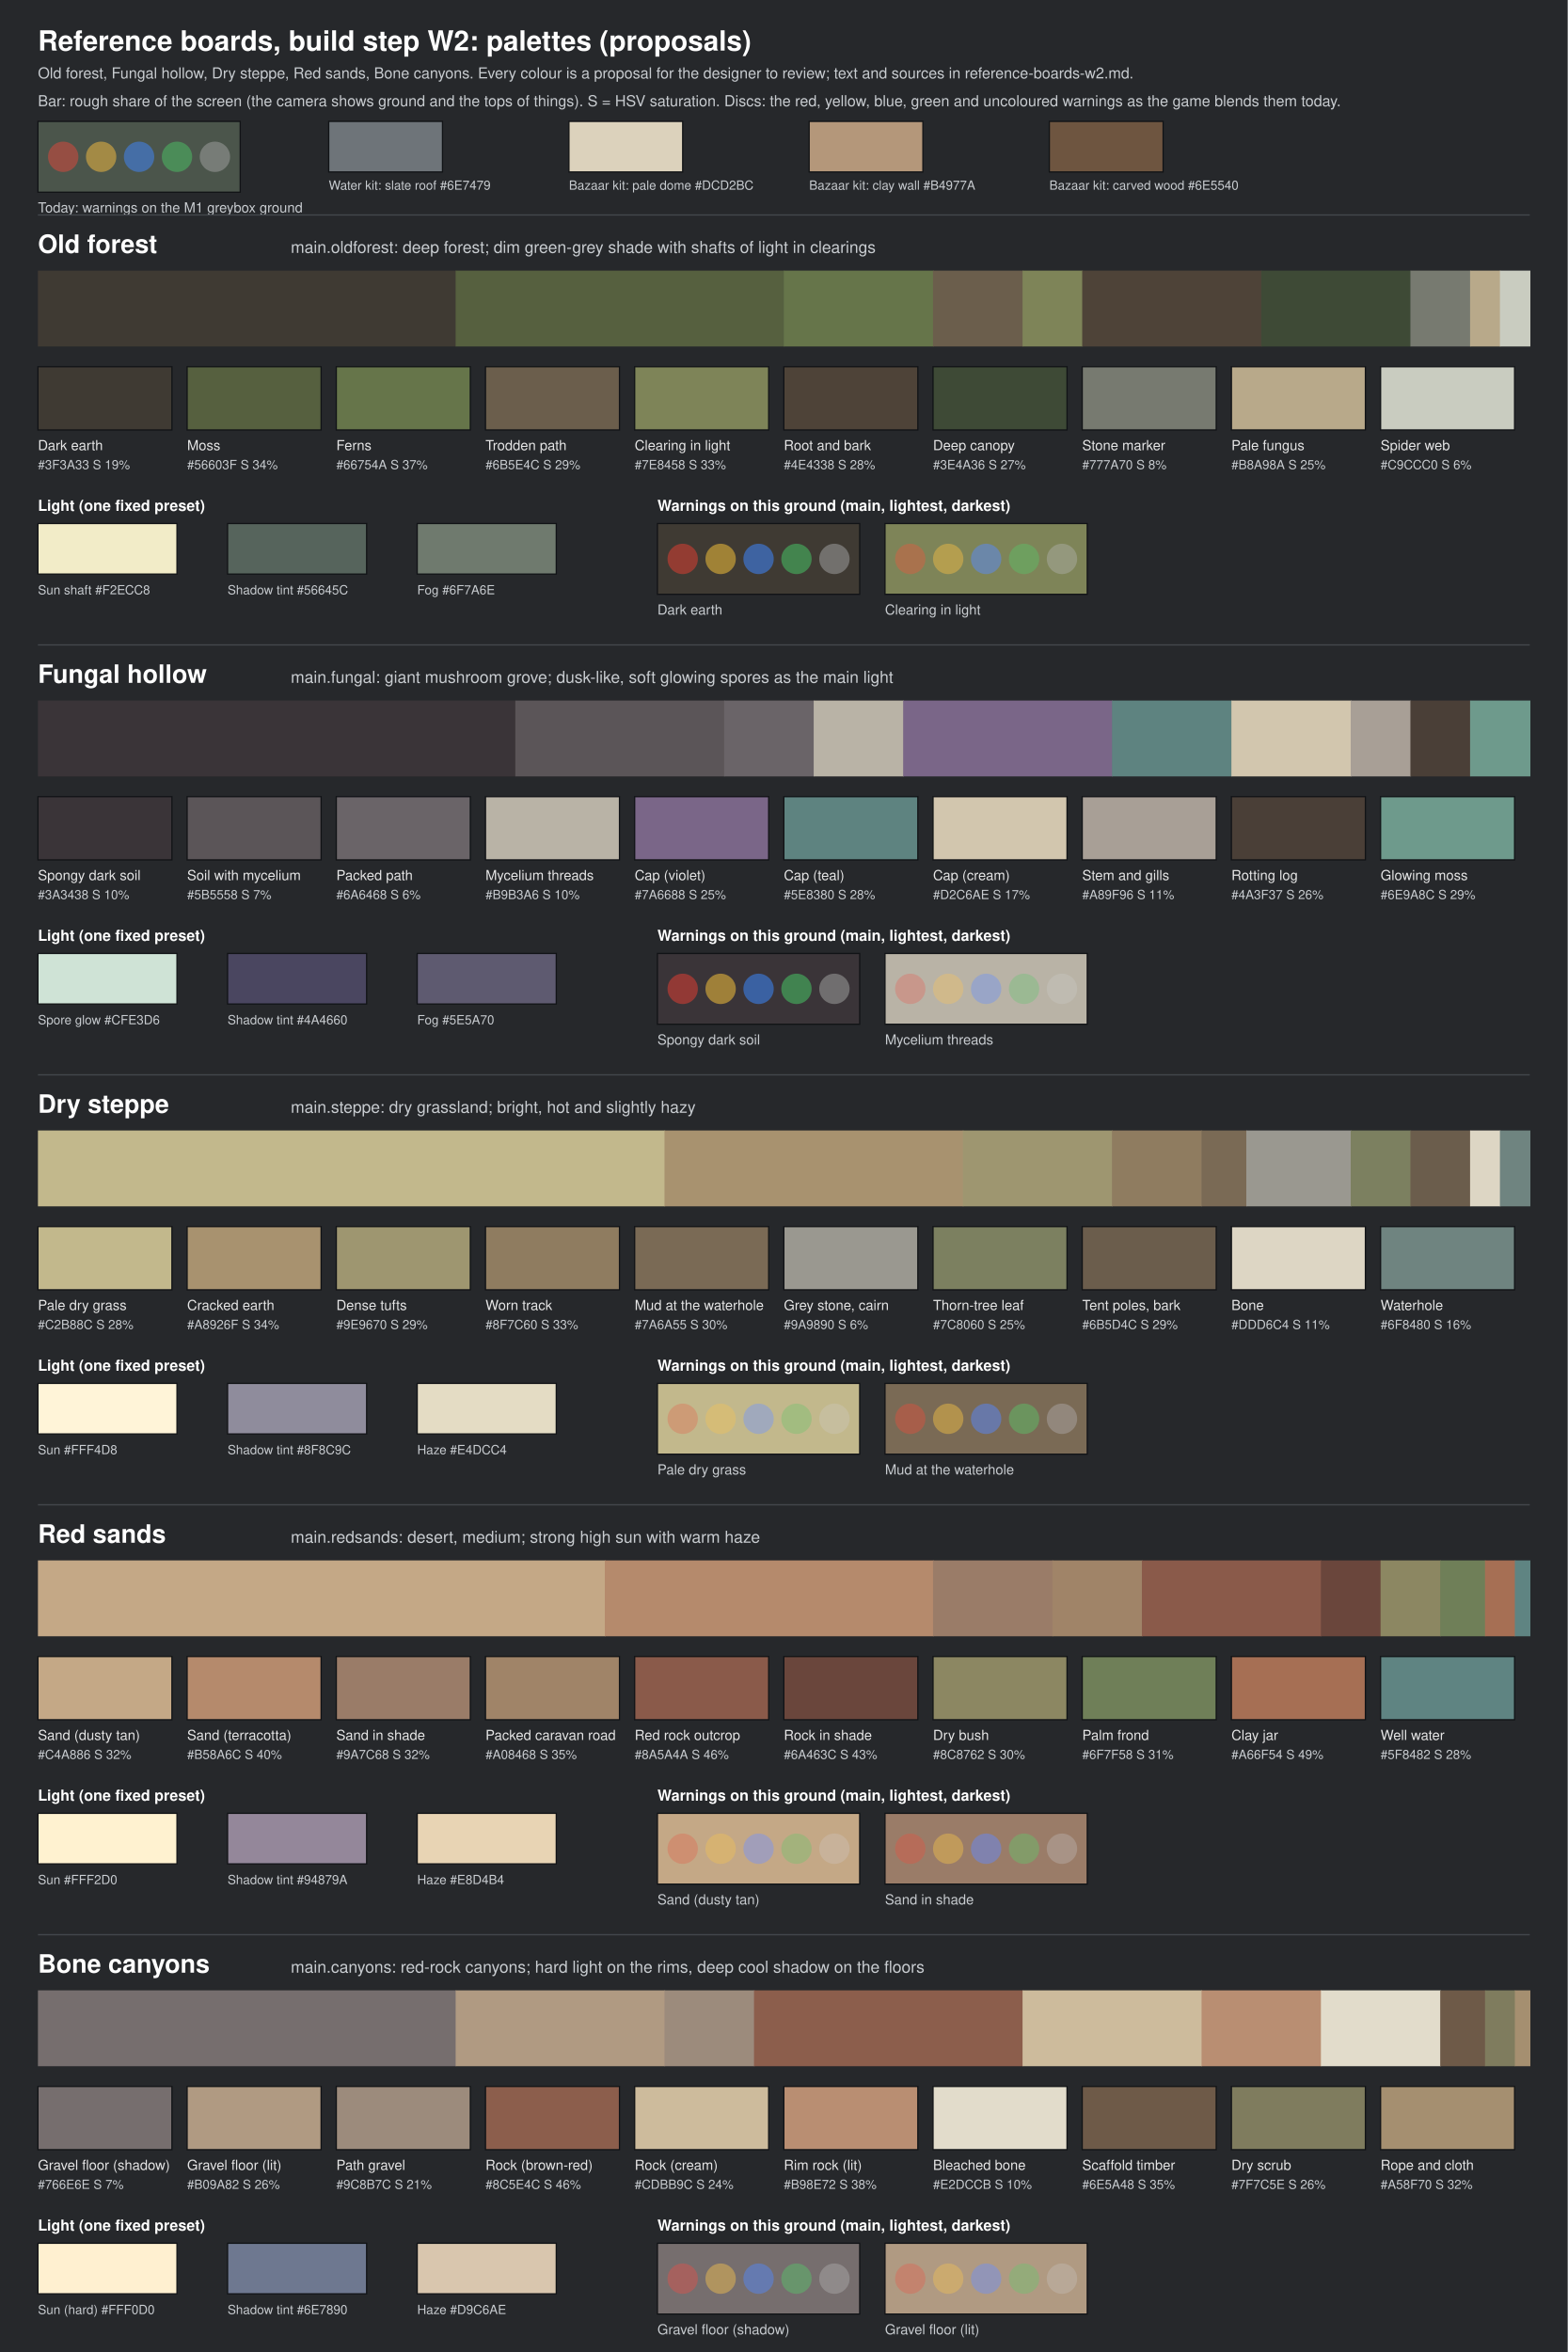
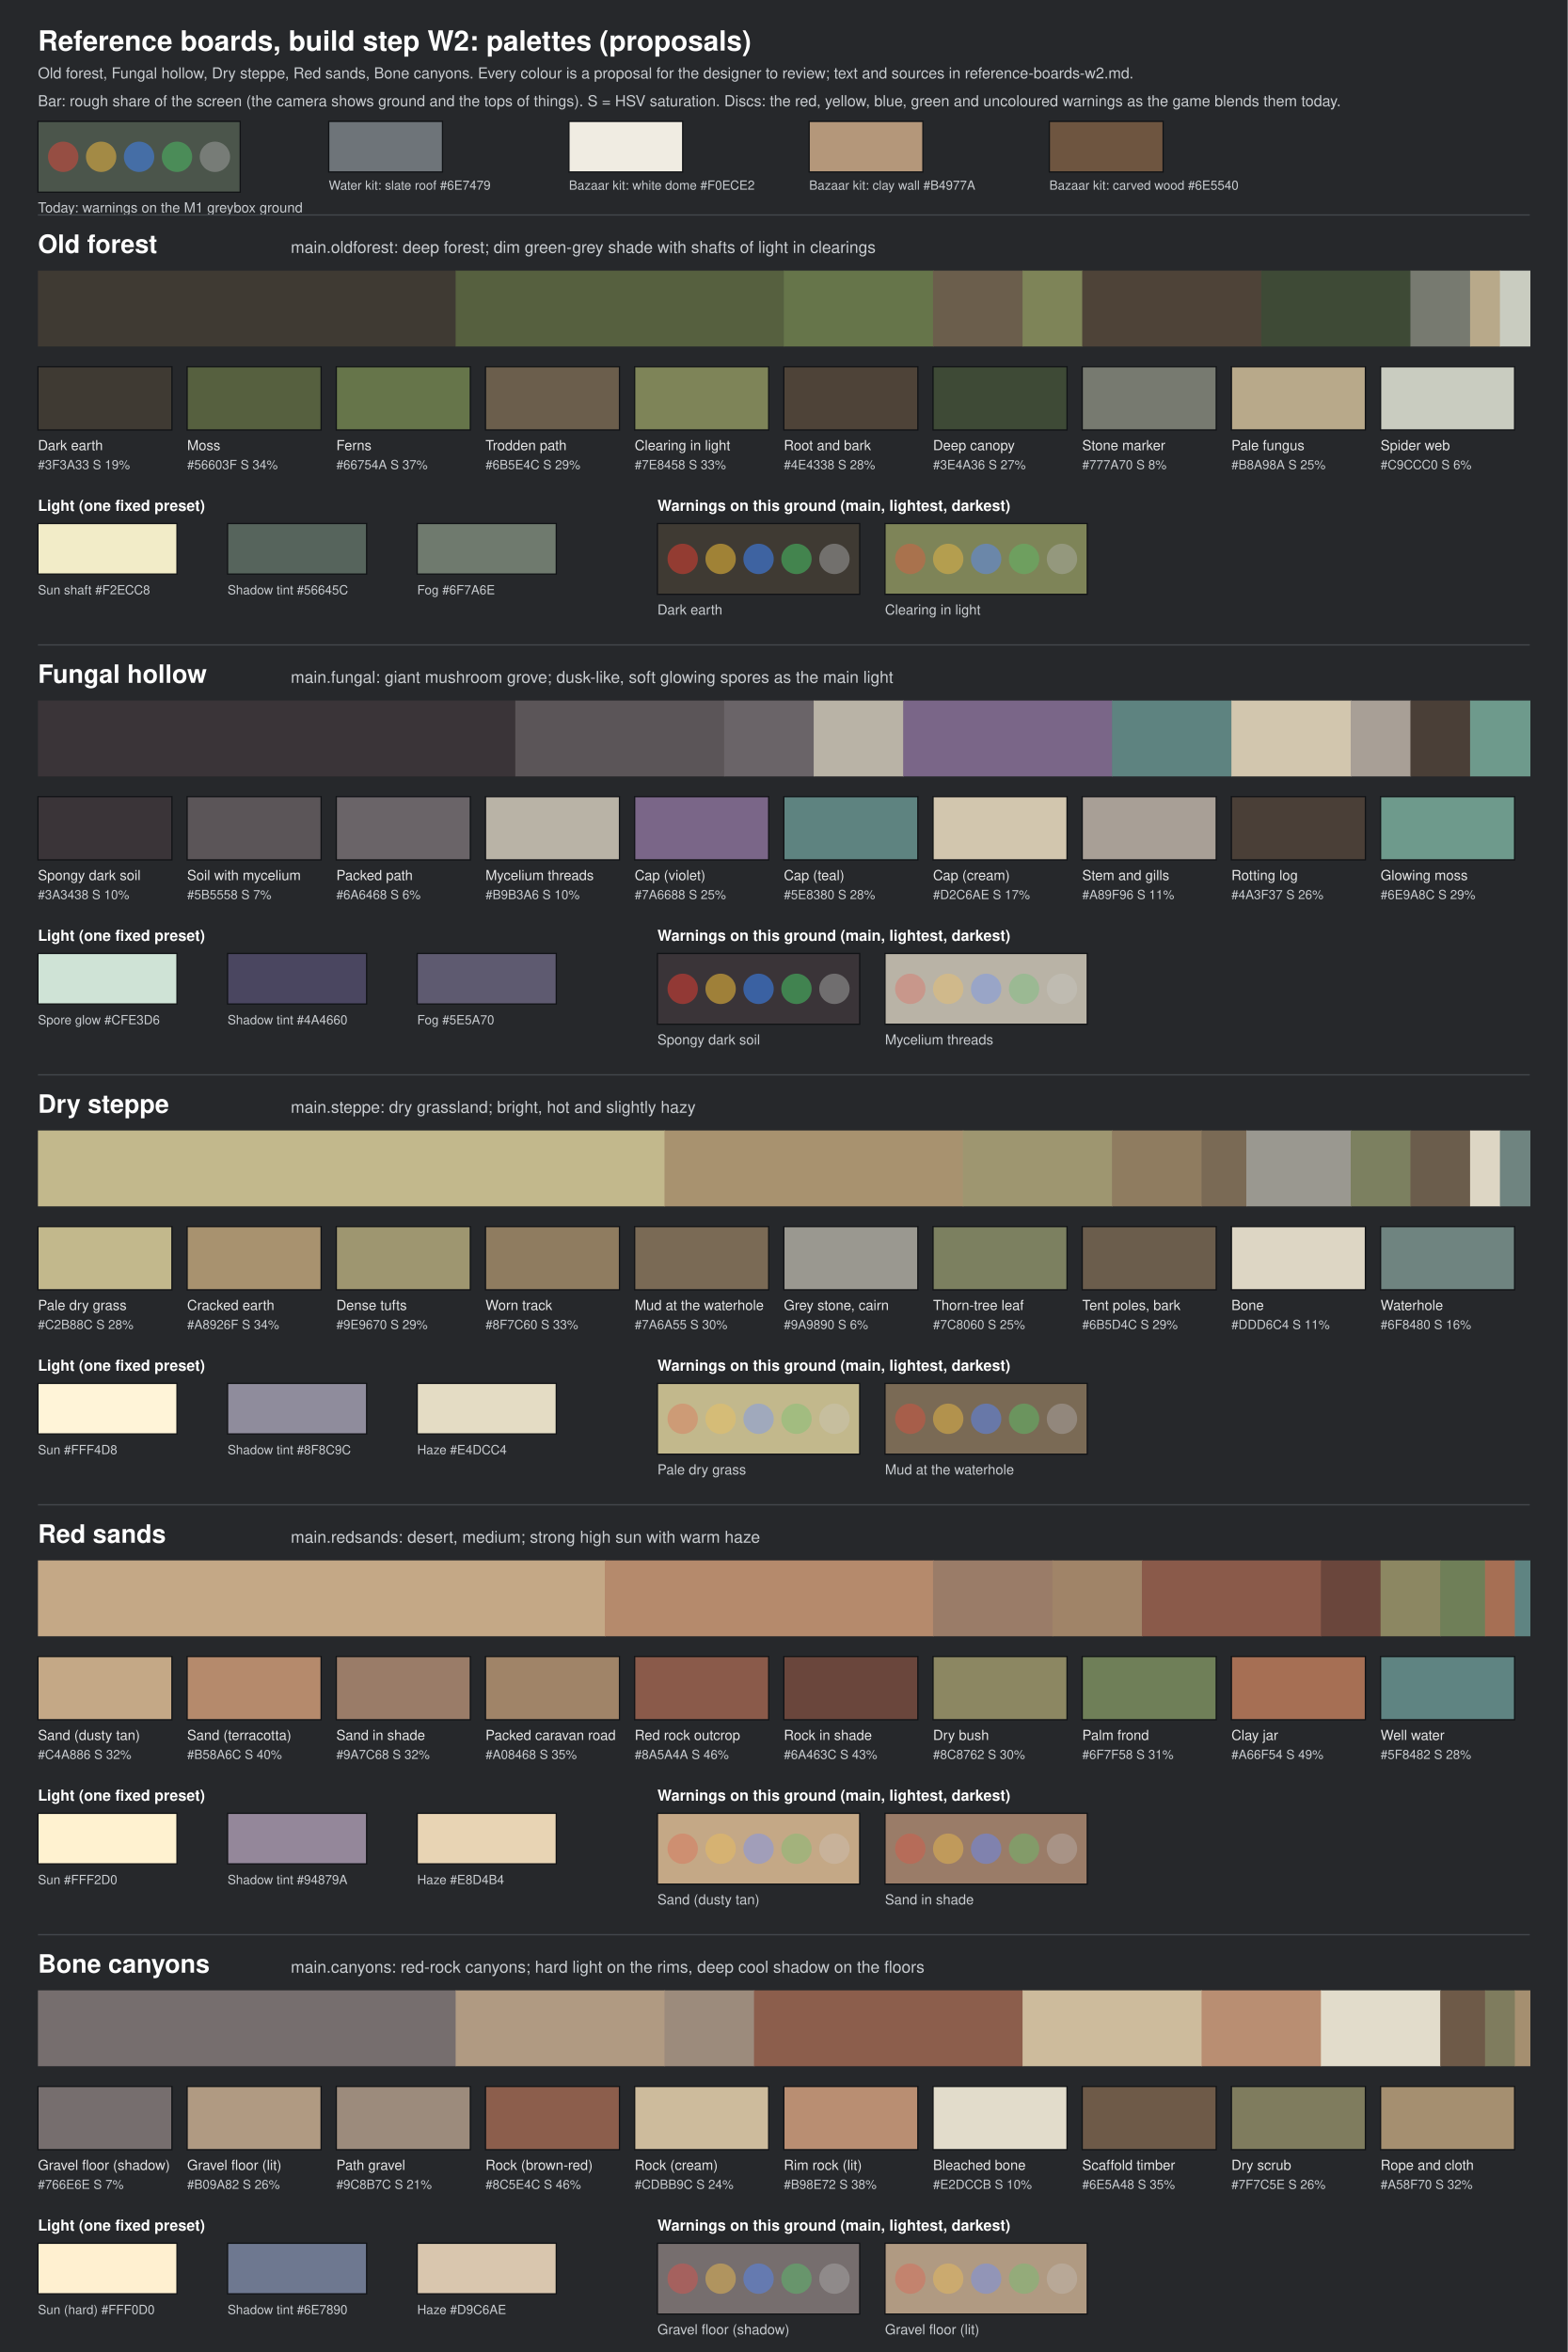
<svg xmlns="http://www.w3.org/2000/svg" viewBox="0 0 1240 1860" width="1240" height="1860" font-family="Segoe UI, Helvetica, Arial, sans-serif">
  <rect width="1240" height="1860" fill="#26282B" />
  <text x="30" y="40" font-size="22" fill="#FFFFFF" font-weight="600">Reference boards, build step W2: palettes (proposals)</text>
  <text x="30" y="62" font-size="12" fill="#C8CCD0">Old forest, Fungal hollow, Dry steppe, Red sands, Bone canyons. Every colour is a proposal for the designer to review; text and sources in reference-boards-w2.md.</text>
  <text x="30" y="84" font-size="12" fill="#C8CCD0">Bar: rough share of the screen (the camera shows ground and the tops of things). S = HSV saturation. Discs: the red, yellow, blue, green and uncoloured warnings as the game blends them today.</text>
  <rect x="30" y="96" width="160" height="56" fill="#4b554b" stroke="#111316" stroke-width="1" />
  <circle cx="50" cy="124" r="12" fill="#964E43" />
  <circle cx="80" cy="124" r="12" fill="#A38A45" />
  <circle cx="110" cy="124" r="12" fill="#456EA6" />
  <circle cx="140" cy="124" r="12" fill="#4B8C58" />
  <circle cx="170" cy="124" r="12" fill="#777C77" />
  <text x="30" y="168" font-size="11" fill="#C8CCD0">Today: warnings on the M1 greybox ground</text>
  <rect x="260" y="96" width="90" height="40" fill="#6E7479" stroke="#111316" stroke-width="1" />
  <text x="260" y="150" font-size="10" fill="#C8CCD0">Water kit: slate roof #6E7479</text>
-   <rect x="450" y="96" width="90" height="40" fill="#DCD2BC" stroke="#111316" stroke-width="1" />
-   <text x="450" y="150" font-size="10" fill="#C8CCD0">Bazaar kit: pale dome #DCD2BC</text>
+   <rect x="450" y="96" width="90" height="40" fill="#F0ECE2" stroke="#111316" stroke-width="1" />
+   <text x="450" y="150" font-size="10" fill="#C8CCD0">Bazaar kit: white dome #F0ECE2</text>
  <rect x="640" y="96" width="90" height="40" fill="#B4977A" stroke="#111316" stroke-width="1" />
  <text x="640" y="150" font-size="10" fill="#C8CCD0">Bazaar kit: clay wall #B4977A</text>
  <rect x="830" y="96" width="90" height="40" fill="#6E5540" stroke="#111316" stroke-width="1" />
  <text x="830" y="150" font-size="10" fill="#C8CCD0">Bazaar kit: carved wood #6E5540</text>
  <line x1="30" y1="170" x2="1210" y2="170" stroke="#44484D" />
  <text x="30" y="200" font-size="20" fill="#FFFFFF" font-weight="600">Old forest</text>
  <text x="230" y="200" font-size="13" fill="#C8CCD0">main.oldforest: deep forest; dim green-grey shade with shafts of light in clearings</text>
  <rect x="30.0" y="214" width="330.9" height="60" fill="#3F3A33" />
  <rect x="360.4" y="214" width="260.1" height="60" fill="#56603F" />
  <rect x="620.0" y="214" width="118.5" height="60" fill="#66754A" />
  <rect x="738.0" y="214" width="71.3" height="60" fill="#6B5E4C" />
  <rect x="808.8" y="214" width="47.7" height="60" fill="#7E8458" />
  <rect x="856.0" y="214" width="142.1" height="60" fill="#4E4338" />
  <rect x="997.6" y="214" width="118.5" height="60" fill="#3E4A36" />
  <rect x="1115.6" y="214" width="47.7" height="60" fill="#777A70" />
  <rect x="1162.8" y="214" width="24.1" height="60" fill="#B8A98A" />
  <rect x="1186.4" y="214" width="24.1" height="60" fill="#C9CCC0" />
  <rect x="30" y="290" width="106" height="50" fill="#3F3A33" stroke="#111316" stroke-width="1" />
  <text x="30" y="356" font-size="11" fill="#E6E6E6">Dark earth</text>
  <text x="30" y="371" font-size="10" fill="#C8CCD0">#3F3A33  S 19%</text>
  <rect x="148" y="290" width="106" height="50" fill="#56603F" stroke="#111316" stroke-width="1" />
  <text x="148" y="356" font-size="11" fill="#E6E6E6">Moss</text>
  <text x="148" y="371" font-size="10" fill="#C8CCD0">#56603F  S 34%</text>
  <rect x="266" y="290" width="106" height="50" fill="#66754A" stroke="#111316" stroke-width="1" />
  <text x="266" y="356" font-size="11" fill="#E6E6E6">Ferns</text>
  <text x="266" y="371" font-size="10" fill="#C8CCD0">#66754A  S 37%</text>
  <rect x="384" y="290" width="106" height="50" fill="#6B5E4C" stroke="#111316" stroke-width="1" />
  <text x="384" y="356" font-size="11" fill="#E6E6E6">Trodden path</text>
  <text x="384" y="371" font-size="10" fill="#C8CCD0">#6B5E4C  S 29%</text>
  <rect x="502" y="290" width="106" height="50" fill="#7E8458" stroke="#111316" stroke-width="1" />
  <text x="502" y="356" font-size="11" fill="#E6E6E6">Clearing in light</text>
  <text x="502" y="371" font-size="10" fill="#C8CCD0">#7E8458  S 33%</text>
  <rect x="620" y="290" width="106" height="50" fill="#4E4338" stroke="#111316" stroke-width="1" />
  <text x="620" y="356" font-size="11" fill="#E6E6E6">Root and bark</text>
  <text x="620" y="371" font-size="10" fill="#C8CCD0">#4E4338  S 28%</text>
  <rect x="738" y="290" width="106" height="50" fill="#3E4A36" stroke="#111316" stroke-width="1" />
  <text x="738" y="356" font-size="11" fill="#E6E6E6">Deep canopy</text>
  <text x="738" y="371" font-size="10" fill="#C8CCD0">#3E4A36  S 27%</text>
  <rect x="856" y="290" width="106" height="50" fill="#777A70" stroke="#111316" stroke-width="1" />
  <text x="856" y="356" font-size="11" fill="#E6E6E6">Stone marker</text>
  <text x="856" y="371" font-size="10" fill="#C8CCD0">#777A70  S 8%</text>
  <rect x="974" y="290" width="106" height="50" fill="#B8A98A" stroke="#111316" stroke-width="1" />
  <text x="974" y="356" font-size="11" fill="#E6E6E6">Pale fungus</text>
  <text x="974" y="371" font-size="10" fill="#C8CCD0">#B8A98A  S 25%</text>
  <rect x="1092" y="290" width="106" height="50" fill="#C9CCC0" stroke="#111316" stroke-width="1" />
  <text x="1092" y="356" font-size="11" fill="#E6E6E6">Spider web</text>
  <text x="1092" y="371" font-size="10" fill="#C8CCD0">#C9CCC0  S 6%</text>
  <text x="30" y="404" font-size="12" fill="#FFFFFF" font-weight="600">Light (one fixed preset)</text>
  <rect x="30" y="414" width="110" height="40" fill="#F2ECC8" stroke="#111316" stroke-width="1" />
  <text x="30" y="470" font-size="10" fill="#C8CCD0">Sun shaft #F2ECC8</text>
  <rect x="180" y="414" width="110" height="40" fill="#56645C" stroke="#111316" stroke-width="1" />
  <text x="180" y="470" font-size="10" fill="#C8CCD0">Shadow tint #56645C</text>
  <rect x="330" y="414" width="110" height="40" fill="#6F7A6E" stroke="#111316" stroke-width="1" />
  <text x="330" y="470" font-size="10" fill="#C8CCD0">Fog #6F7A6E</text>
  <text x="520" y="404" font-size="12" fill="#FFFFFF" font-weight="600">Warnings on this ground (main, lightest, darkest)</text>
  <rect x="520" y="414" width="160" height="56" fill="#3F3A33" stroke="#111316" stroke-width="1" />
  <circle cx="540" cy="442" r="12" fill="#933C32" />
  <circle cx="570" cy="442" r="12" fill="#A08236" />
  <circle cx="600" cy="442" r="12" fill="#3E63A1" />
  <circle cx="630" cy="442" r="12" fill="#43844E" />
  <circle cx="660" cy="442" r="12" fill="#72706D" />
  <text x="520" y="486" font-size="11" fill="#C8CCD0">Dark earth</text>
  <rect x="700" y="414" width="160" height="56" fill="#7E8458" stroke="#111316" stroke-width="1" />
  <circle cx="720" cy="442" r="12" fill="#A9724D" />
  <circle cx="750" cy="442" r="12" fill="#B49E4F" />
  <circle cx="780" cy="442" r="12" fill="#6B87A9" />
  <circle cx="810" cy="442" r="12" fill="#6E9F5F" />
  <circle cx="840" cy="442" r="12" fill="#94987D" />
  <text x="700" y="486" font-size="11" fill="#C8CCD0">Clearing in light</text>
  <line x1="30" y1="510" x2="1210" y2="510" stroke="#44484D" />
  <text x="30" y="540" font-size="20" fill="#FFFFFF" font-weight="600">Fungal hollow</text>
  <text x="230" y="540" font-size="13" fill="#C8CCD0">main.fungal: giant mushroom grove; dusk-like, soft glowing spores as the main light</text>
  <rect x="30.0" y="554" width="378.1" height="60" fill="#3A3438" />
  <rect x="407.6" y="554" width="165.7" height="60" fill="#5B5558" />
  <rect x="572.8" y="554" width="71.3" height="60" fill="#6A6468" />
  <rect x="643.6" y="554" width="71.3" height="60" fill="#B9B3A6" />
  <rect x="714.4" y="554" width="165.7" height="60" fill="#7A6688" />
  <rect x="879.6" y="554" width="94.9" height="60" fill="#5E8380" />
  <rect x="974.0" y="554" width="94.9" height="60" fill="#D2C6AE" />
  <rect x="1068.4" y="554" width="47.7" height="60" fill="#A89F96" />
  <rect x="1115.6" y="554" width="47.7" height="60" fill="#4A3F37" />
  <rect x="1162.8" y="554" width="47.7" height="60" fill="#6E9A8C" />
  <rect x="30" y="630" width="106" height="50" fill="#3A3438" stroke="#111316" stroke-width="1" />
  <text x="30" y="696" font-size="11" fill="#E6E6E6">Spongy dark soil</text>
  <text x="30" y="711" font-size="10" fill="#C8CCD0">#3A3438  S 10%</text>
  <rect x="148" y="630" width="106" height="50" fill="#5B5558" stroke="#111316" stroke-width="1" />
  <text x="148" y="696" font-size="11" fill="#E6E6E6">Soil with mycelium</text>
  <text x="148" y="711" font-size="10" fill="#C8CCD0">#5B5558  S 7%</text>
  <rect x="266" y="630" width="106" height="50" fill="#6A6468" stroke="#111316" stroke-width="1" />
  <text x="266" y="696" font-size="11" fill="#E6E6E6">Packed path</text>
  <text x="266" y="711" font-size="10" fill="#C8CCD0">#6A6468  S 6%</text>
  <rect x="384" y="630" width="106" height="50" fill="#B9B3A6" stroke="#111316" stroke-width="1" />
  <text x="384" y="696" font-size="11" fill="#E6E6E6">Mycelium threads</text>
  <text x="384" y="711" font-size="10" fill="#C8CCD0">#B9B3A6  S 10%</text>
  <rect x="502" y="630" width="106" height="50" fill="#7A6688" stroke="#111316" stroke-width="1" />
  <text x="502" y="696" font-size="11" fill="#E6E6E6">Cap (violet)</text>
  <text x="502" y="711" font-size="10" fill="#C8CCD0">#7A6688  S 25%</text>
  <rect x="620" y="630" width="106" height="50" fill="#5E8380" stroke="#111316" stroke-width="1" />
  <text x="620" y="696" font-size="11" fill="#E6E6E6">Cap (teal)</text>
  <text x="620" y="711" font-size="10" fill="#C8CCD0">#5E8380  S 28%</text>
  <rect x="738" y="630" width="106" height="50" fill="#D2C6AE" stroke="#111316" stroke-width="1" />
  <text x="738" y="696" font-size="11" fill="#E6E6E6">Cap (cream)</text>
  <text x="738" y="711" font-size="10" fill="#C8CCD0">#D2C6AE  S 17%</text>
  <rect x="856" y="630" width="106" height="50" fill="#A89F96" stroke="#111316" stroke-width="1" />
  <text x="856" y="696" font-size="11" fill="#E6E6E6">Stem and gills</text>
  <text x="856" y="711" font-size="10" fill="#C8CCD0">#A89F96  S 11%</text>
  <rect x="974" y="630" width="106" height="50" fill="#4A3F37" stroke="#111316" stroke-width="1" />
  <text x="974" y="696" font-size="11" fill="#E6E6E6">Rotting log</text>
  <text x="974" y="711" font-size="10" fill="#C8CCD0">#4A3F37  S 26%</text>
  <rect x="1092" y="630" width="106" height="50" fill="#6E9A8C" stroke="#111316" stroke-width="1" />
  <text x="1092" y="696" font-size="11" fill="#E6E6E6">Glowing moss</text>
  <text x="1092" y="711" font-size="10" fill="#C8CCD0">#6E9A8C  S 29%</text>
  <text x="30" y="744" font-size="12" fill="#FFFFFF" font-weight="600">Light (one fixed preset)</text>
  <rect x="30" y="754" width="110" height="40" fill="#CFE3D6" stroke="#111316" stroke-width="1" />
  <text x="30" y="810" font-size="10" fill="#C8CCD0">Spore glow #CFE3D6</text>
  <rect x="180" y="754" width="110" height="40" fill="#4A4660" stroke="#111316" stroke-width="1" />
  <text x="180" y="810" font-size="10" fill="#C8CCD0">Shadow tint #4A4660</text>
  <rect x="330" y="754" width="110" height="40" fill="#5E5A70" stroke="#111316" stroke-width="1" />
  <text x="330" y="810" font-size="10" fill="#C8CCD0">Fog #5E5A70</text>
  <text x="520" y="744" font-size="12" fill="#FFFFFF" font-weight="600">Warnings on this ground (main, lightest, darkest)</text>
  <rect x="520" y="754" width="160" height="56" fill="#3A3438" stroke="#111316" stroke-width="1" />
  <circle cx="540" cy="782" r="12" fill="#923935" />
  <circle cx="570" cy="782" r="12" fill="#9F8039" />
  <circle cx="600" cy="782" r="12" fill="#3A61A2" />
  <circle cx="630" cy="782" r="12" fill="#418350" />
  <circle cx="660" cy="782" r="12" fill="#706E6F" />
  <text x="520" y="826" font-size="11" fill="#C8CCD0">Spongy dark soil</text>
  <rect x="700" y="754" width="160" height="56" fill="#B9B3A6" stroke="#111316" stroke-width="1" />
  <circle cx="720" cy="782" r="12" fill="#C8978B" />
  <circle cx="750" cy="782" r="12" fill="#D0B98B" />
  <circle cx="780" cy="782" r="12" fill="#99A5C7" />
  <circle cx="810" cy="782" r="12" fill="#9BB993" />
  <circle cx="840" cy="782" r="12" fill="#BFBBB1" />
  <text x="700" y="826" font-size="11" fill="#C8CCD0">Mycelium threads</text>
  <line x1="30" y1="850" x2="1210" y2="850" stroke="#44484D" />
  <text x="30" y="880" font-size="20" fill="#FFFFFF" font-weight="600">Dry steppe</text>
  <text x="230" y="880" font-size="13" fill="#C8CCD0">main.steppe: dry grassland; bright, hot and slightly hazy</text>
  <rect x="30.0" y="894" width="496.1" height="60" fill="#C2B88C" />
  <rect x="525.6" y="894" width="236.5" height="60" fill="#A8926F" />
  <rect x="761.6" y="894" width="118.5" height="60" fill="#9E9670" />
  <rect x="879.6" y="894" width="71.3" height="60" fill="#8F7C60" />
  <rect x="950.4" y="894" width="35.9" height="60" fill="#7A6A55" />
  <rect x="985.8" y="894" width="83.1" height="60" fill="#9A9890" />
  <rect x="1068.4" y="894" width="47.7" height="60" fill="#7C8060" />
  <rect x="1115.6" y="894" width="47.7" height="60" fill="#6B5D4C" />
  <rect x="1162.8" y="894" width="24.1" height="60" fill="#DDD6C4" />
  <rect x="1186.4" y="894" width="24.1" height="60" fill="#6F8480" />
  <rect x="30" y="970" width="106" height="50" fill="#C2B88C" stroke="#111316" stroke-width="1" />
  <text x="30" y="1036" font-size="11" fill="#E6E6E6">Pale dry grass</text>
  <text x="30" y="1051" font-size="10" fill="#C8CCD0">#C2B88C  S 28%</text>
  <rect x="148" y="970" width="106" height="50" fill="#A8926F" stroke="#111316" stroke-width="1" />
  <text x="148" y="1036" font-size="11" fill="#E6E6E6">Cracked earth</text>
  <text x="148" y="1051" font-size="10" fill="#C8CCD0">#A8926F  S 34%</text>
  <rect x="266" y="970" width="106" height="50" fill="#9E9670" stroke="#111316" stroke-width="1" />
  <text x="266" y="1036" font-size="11" fill="#E6E6E6">Dense tufts</text>
  <text x="266" y="1051" font-size="10" fill="#C8CCD0">#9E9670  S 29%</text>
  <rect x="384" y="970" width="106" height="50" fill="#8F7C60" stroke="#111316" stroke-width="1" />
  <text x="384" y="1036" font-size="11" fill="#E6E6E6">Worn track</text>
  <text x="384" y="1051" font-size="10" fill="#C8CCD0">#8F7C60  S 33%</text>
  <rect x="502" y="970" width="106" height="50" fill="#7A6A55" stroke="#111316" stroke-width="1" />
  <text x="502" y="1036" font-size="11" fill="#E6E6E6">Mud at the waterhole</text>
  <text x="502" y="1051" font-size="10" fill="#C8CCD0">#7A6A55  S 30%</text>
  <rect x="620" y="970" width="106" height="50" fill="#9A9890" stroke="#111316" stroke-width="1" />
  <text x="620" y="1036" font-size="11" fill="#E6E6E6">Grey stone, cairn</text>
  <text x="620" y="1051" font-size="10" fill="#C8CCD0">#9A9890  S 6%</text>
  <rect x="738" y="970" width="106" height="50" fill="#7C8060" stroke="#111316" stroke-width="1" />
  <text x="738" y="1036" font-size="11" fill="#E6E6E6">Thorn-tree leaf</text>
  <text x="738" y="1051" font-size="10" fill="#C8CCD0">#7C8060  S 25%</text>
  <rect x="856" y="970" width="106" height="50" fill="#6B5D4C" stroke="#111316" stroke-width="1" />
  <text x="856" y="1036" font-size="11" fill="#E6E6E6">Tent poles, bark</text>
  <text x="856" y="1051" font-size="10" fill="#C8CCD0">#6B5D4C  S 29%</text>
  <rect x="974" y="970" width="106" height="50" fill="#DDD6C4" stroke="#111316" stroke-width="1" />
  <text x="974" y="1036" font-size="11" fill="#E6E6E6">Bone</text>
  <text x="974" y="1051" font-size="10" fill="#C8CCD0">#DDD6C4  S 11%</text>
  <rect x="1092" y="970" width="106" height="50" fill="#6F8480" stroke="#111316" stroke-width="1" />
  <text x="1092" y="1036" font-size="11" fill="#E6E6E6">Waterhole</text>
  <text x="1092" y="1051" font-size="10" fill="#C8CCD0">#6F8480  S 16%</text>
  <text x="30" y="1084" font-size="12" fill="#FFFFFF" font-weight="600">Light (one fixed preset)</text>
  <rect x="30" y="1094" width="110" height="40" fill="#FFF4D8" stroke="#111316" stroke-width="1" />
  <text x="30" y="1150" font-size="10" fill="#C8CCD0">Sun #FFF4D8</text>
  <rect x="180" y="1094" width="110" height="40" fill="#8F8C9C" stroke="#111316" stroke-width="1" />
  <text x="180" y="1150" font-size="10" fill="#C8CCD0">Shadow tint #8F8C9C</text>
  <rect x="330" y="1094" width="110" height="40" fill="#E4DCC4" stroke="#111316" stroke-width="1" />
  <text x="330" y="1150" font-size="10" fill="#C8CCD0">Haze #E4DCC4</text>
  <text x="520" y="1084" font-size="12" fill="#FFFFFF" font-weight="600">Warnings on this ground (main, lightest, darkest)</text>
  <rect x="520" y="1094" width="160" height="56" fill="#C2B88C" stroke="#111316" stroke-width="1" />
  <circle cx="540" cy="1122" r="12" fill="#CD9B76" />
  <circle cx="570" cy="1122" r="12" fill="#D5BC77" />
  <circle cx="600" cy="1122" r="12" fill="#A0A9BC" />
  <circle cx="630" cy="1122" r="12" fill="#A2BC80" />
  <circle cx="660" cy="1122" r="12" fill="#C6BE9E" />
  <text x="520" y="1166" font-size="11" fill="#C8CCD0">Pale dry grass</text>
  <rect x="700" y="1094" width="160" height="56" fill="#7A6A55" stroke="#111316" stroke-width="1" />
  <circle cx="720" cy="1122" r="12" fill="#A75E4A" />
  <circle cx="750" cy="1122" r="12" fill="#B2924D" />
  <circle cx="780" cy="1122" r="12" fill="#6878A8" />
  <circle cx="810" cy="1122" r="12" fill="#6B945E" />
  <circle cx="840" cy="1122" r="12" fill="#92877C" />
  <text x="700" y="1166" font-size="11" fill="#C8CCD0">Mud at the waterhole</text>
  <line x1="30" y1="1190" x2="1210" y2="1190" stroke="#44484D" />
  <text x="30" y="1220" font-size="20" fill="#FFFFFF" font-weight="600">Red sands</text>
  <text x="230" y="1220" font-size="13" fill="#C8CCD0">main.redsands: desert, medium; strong high sun with warm haze</text>
  <rect x="30.0" y="1234" width="448.9" height="60" fill="#C4A886" />
  <rect x="478.4" y="1234" width="260.1" height="60" fill="#B58A6C" />
  <rect x="738.0" y="1234" width="94.9" height="60" fill="#9A7C68" />
  <rect x="832.4" y="1234" width="71.3" height="60" fill="#A08468" />
  <rect x="903.2" y="1234" width="142.1" height="60" fill="#8A5A4A" />
  <rect x="1044.8" y="1234" width="47.7" height="60" fill="#6A463C" />
  <rect x="1092.0" y="1234" width="47.7" height="60" fill="#8C8762" />
  <rect x="1139.2" y="1234" width="35.9" height="60" fill="#6F7F58" />
  <rect x="1174.6" y="1234" width="24.1" height="60" fill="#A66F54" />
  <rect x="1198.2" y="1234" width="12.3" height="60" fill="#5F8482" />
  <rect x="30" y="1310" width="106" height="50" fill="#C4A886" stroke="#111316" stroke-width="1" />
  <text x="30" y="1376" font-size="11" fill="#E6E6E6">Sand (dusty tan)</text>
  <text x="30" y="1391" font-size="10" fill="#C8CCD0">#C4A886  S 32%</text>
  <rect x="148" y="1310" width="106" height="50" fill="#B58A6C" stroke="#111316" stroke-width="1" />
  <text x="148" y="1376" font-size="11" fill="#E6E6E6">Sand (terracotta)</text>
  <text x="148" y="1391" font-size="10" fill="#C8CCD0">#B58A6C  S 40%</text>
  <rect x="266" y="1310" width="106" height="50" fill="#9A7C68" stroke="#111316" stroke-width="1" />
  <text x="266" y="1376" font-size="11" fill="#E6E6E6">Sand in shade</text>
  <text x="266" y="1391" font-size="10" fill="#C8CCD0">#9A7C68  S 32%</text>
  <rect x="384" y="1310" width="106" height="50" fill="#A08468" stroke="#111316" stroke-width="1" />
  <text x="384" y="1376" font-size="11" fill="#E6E6E6">Packed caravan road</text>
  <text x="384" y="1391" font-size="10" fill="#C8CCD0">#A08468  S 35%</text>
  <rect x="502" y="1310" width="106" height="50" fill="#8A5A4A" stroke="#111316" stroke-width="1" />
  <text x="502" y="1376" font-size="11" fill="#E6E6E6">Red rock outcrop</text>
  <text x="502" y="1391" font-size="10" fill="#C8CCD0">#8A5A4A  S 46%</text>
  <rect x="620" y="1310" width="106" height="50" fill="#6A463C" stroke="#111316" stroke-width="1" />
  <text x="620" y="1376" font-size="11" fill="#E6E6E6">Rock in shade</text>
  <text x="620" y="1391" font-size="10" fill="#C8CCD0">#6A463C  S 43%</text>
  <rect x="738" y="1310" width="106" height="50" fill="#8C8762" stroke="#111316" stroke-width="1" />
  <text x="738" y="1376" font-size="11" fill="#E6E6E6">Dry bush</text>
  <text x="738" y="1391" font-size="10" fill="#C8CCD0">#8C8762  S 30%</text>
  <rect x="856" y="1310" width="106" height="50" fill="#6F7F58" stroke="#111316" stroke-width="1" />
  <text x="856" y="1376" font-size="11" fill="#E6E6E6">Palm frond</text>
  <text x="856" y="1391" font-size="10" fill="#C8CCD0">#6F7F58  S 31%</text>
  <rect x="974" y="1310" width="106" height="50" fill="#A66F54" stroke="#111316" stroke-width="1" />
  <text x="974" y="1376" font-size="11" fill="#E6E6E6">Clay jar</text>
  <text x="974" y="1391" font-size="10" fill="#C8CCD0">#A66F54  S 49%</text>
  <rect x="1092" y="1310" width="106" height="50" fill="#5F8482" stroke="#111316" stroke-width="1" />
  <text x="1092" y="1376" font-size="11" fill="#E6E6E6">Well water</text>
  <text x="1092" y="1391" font-size="10" fill="#C8CCD0">#5F8482  S 28%</text>
  <text x="30" y="1424" font-size="12" fill="#FFFFFF" font-weight="600">Light (one fixed preset)</text>
  <rect x="30" y="1434" width="110" height="40" fill="#FFF2D0" stroke="#111316" stroke-width="1" />
  <text x="30" y="1490" font-size="10" fill="#C8CCD0">Sun #FFF2D0</text>
  <rect x="180" y="1434" width="110" height="40" fill="#94879A" stroke="#111316" stroke-width="1" />
  <text x="180" y="1490" font-size="10" fill="#C8CCD0">Shadow tint #94879A</text>
  <rect x="330" y="1434" width="110" height="40" fill="#E8D4B4" stroke="#111316" stroke-width="1" />
  <text x="330" y="1490" font-size="10" fill="#C8CCD0">Haze #E8D4B4</text>
  <text x="520" y="1424" font-size="12" fill="#FFFFFF" font-weight="600">Warnings on this ground (main, lightest, darkest)</text>
  <rect x="520" y="1434" width="160" height="56" fill="#C4A886" stroke="#111316" stroke-width="1" />
  <circle cx="540" cy="1462" r="12" fill="#CE8F71" />
  <circle cx="570" cy="1462" r="12" fill="#D6B272" />
  <circle cx="600" cy="1462" r="12" fill="#A19EB9" />
  <circle cx="630" cy="1462" r="12" fill="#A3B27C" />
  <circle cx="660" cy="1462" r="12" fill="#C8B29A" />
  <text x="520" y="1506" font-size="11" fill="#C8CCD0">Sand (dusty tan)</text>
  <rect x="700" y="1434" width="160" height="56" fill="#9A7C68" stroke="#111316" stroke-width="1" />
  <circle cx="720" cy="1462" r="12" fill="#B66C59" />
  <circle cx="750" cy="1462" r="12" fill="#C09A5B" />
  <circle cx="780" cy="1462" r="12" fill="#8082AE" />
  <circle cx="810" cy="1462" r="12" fill="#839B69" />
  <circle cx="840" cy="1462" r="12" fill="#A89386" />
  <text x="700" y="1506" font-size="11" fill="#C8CCD0">Sand in shade</text>
  <line x1="30" y1="1530" x2="1210" y2="1530" stroke="#44484D" />
  <text x="30" y="1560" font-size="20" fill="#FFFFFF" font-weight="600">Bone canyons</text>
  <text x="230" y="1560" font-size="13" fill="#C8CCD0">main.canyons: red-rock canyons; hard light on the rims, deep cool shadow on the floors</text>
  <rect x="30.0" y="1574" width="330.9" height="60" fill="#766E6E" />
  <rect x="360.4" y="1574" width="165.7" height="60" fill="#B09A82" />
  <rect x="525.6" y="1574" width="71.3" height="60" fill="#9C8B7C" />
  <rect x="596.4" y="1574" width="212.9" height="60" fill="#8C5E4C" />
  <rect x="808.8" y="1574" width="142.1" height="60" fill="#CDBB9C" />
  <rect x="950.4" y="1574" width="94.9" height="60" fill="#B98E72" />
  <rect x="1044.8" y="1574" width="94.9" height="60" fill="#E2DCCB" />
  <rect x="1139.2" y="1574" width="35.9" height="60" fill="#6E5A48" />
  <rect x="1174.6" y="1574" width="24.1" height="60" fill="#7F7C5E" />
  <rect x="1198.2" y="1574" width="12.3" height="60" fill="#A58F70" />
  <rect x="30" y="1650" width="106" height="50" fill="#766E6E" stroke="#111316" stroke-width="1" />
  <text x="30" y="1716" font-size="11" fill="#E6E6E6">Gravel floor (shadow)</text>
  <text x="30" y="1731" font-size="10" fill="#C8CCD0">#766E6E  S 7%</text>
  <rect x="148" y="1650" width="106" height="50" fill="#B09A82" stroke="#111316" stroke-width="1" />
  <text x="148" y="1716" font-size="11" fill="#E6E6E6">Gravel floor (lit)</text>
  <text x="148" y="1731" font-size="10" fill="#C8CCD0">#B09A82  S 26%</text>
  <rect x="266" y="1650" width="106" height="50" fill="#9C8B7C" stroke="#111316" stroke-width="1" />
  <text x="266" y="1716" font-size="11" fill="#E6E6E6">Path gravel</text>
  <text x="266" y="1731" font-size="10" fill="#C8CCD0">#9C8B7C  S 21%</text>
  <rect x="384" y="1650" width="106" height="50" fill="#8C5E4C" stroke="#111316" stroke-width="1" />
  <text x="384" y="1716" font-size="11" fill="#E6E6E6">Rock (brown-red)</text>
  <text x="384" y="1731" font-size="10" fill="#C8CCD0">#8C5E4C  S 46%</text>
  <rect x="502" y="1650" width="106" height="50" fill="#CDBB9C" stroke="#111316" stroke-width="1" />
  <text x="502" y="1716" font-size="11" fill="#E6E6E6">Rock (cream)</text>
  <text x="502" y="1731" font-size="10" fill="#C8CCD0">#CDBB9C  S 24%</text>
  <rect x="620" y="1650" width="106" height="50" fill="#B98E72" stroke="#111316" stroke-width="1" />
  <text x="620" y="1716" font-size="11" fill="#E6E6E6">Rim rock (lit)</text>
  <text x="620" y="1731" font-size="10" fill="#C8CCD0">#B98E72  S 38%</text>
  <rect x="738" y="1650" width="106" height="50" fill="#E2DCCB" stroke="#111316" stroke-width="1" />
  <text x="738" y="1716" font-size="11" fill="#E6E6E6">Bleached bone</text>
  <text x="738" y="1731" font-size="10" fill="#C8CCD0">#E2DCCB  S 10%</text>
  <rect x="856" y="1650" width="106" height="50" fill="#6E5A48" stroke="#111316" stroke-width="1" />
  <text x="856" y="1716" font-size="11" fill="#E6E6E6">Scaffold timber</text>
  <text x="856" y="1731" font-size="10" fill="#C8CCD0">#6E5A48  S 35%</text>
  <rect x="974" y="1650" width="106" height="50" fill="#7F7C5E" stroke="#111316" stroke-width="1" />
  <text x="974" y="1716" font-size="11" fill="#E6E6E6">Dry scrub</text>
  <text x="974" y="1731" font-size="10" fill="#C8CCD0">#7F7C5E  S 26%</text>
  <rect x="1092" y="1650" width="106" height="50" fill="#A58F70" stroke="#111316" stroke-width="1" />
  <text x="1092" y="1716" font-size="11" fill="#E6E6E6">Rope and cloth</text>
  <text x="1092" y="1731" font-size="10" fill="#C8CCD0">#A58F70  S 32%</text>
  <text x="30" y="1764" font-size="12" fill="#FFFFFF" font-weight="600">Light (one fixed preset)</text>
  <rect x="30" y="1774" width="110" height="40" fill="#FFF0D0" stroke="#111316" stroke-width="1" />
  <text x="30" y="1830" font-size="10" fill="#C8CCD0">Sun (hard) #FFF0D0</text>
  <rect x="180" y="1774" width="110" height="40" fill="#6E7890" stroke="#111316" stroke-width="1" />
  <text x="180" y="1830" font-size="10" fill="#C8CCD0">Shadow tint #6E7890</text>
  <rect x="330" y="1774" width="110" height="40" fill="#D9C6AE" stroke="#111316" stroke-width="1" />
  <text x="330" y="1830" font-size="10" fill="#C8CCD0">Haze #D9C6AE</text>
  <text x="520" y="1764" font-size="12" fill="#FFFFFF" font-weight="600">Warnings on this ground (main, lightest, darkest)</text>
  <rect x="520" y="1774" width="160" height="56" fill="#766E6E" stroke="#111316" stroke-width="1" />
  <circle cx="540" cy="1802" r="12" fill="#A5615E" />
  <circle cx="570" cy="1802" r="12" fill="#B0945F" />
  <circle cx="600" cy="1802" r="12" fill="#657AB0" />
  <circle cx="630" cy="1802" r="12" fill="#68956C" />
  <circle cx="660" cy="1802" r="12" fill="#8F8A8A" />
  <text x="520" y="1846" font-size="11" fill="#C8CCD0">Gravel floor (shadow)</text>
  <rect x="700" y="1774" width="160" height="56" fill="#B09A82" stroke="#111316" stroke-width="1" />
  <circle cx="720" cy="1802" r="12" fill="#C3836E" />
  <circle cx="750" cy="1802" r="12" fill="#CBAA6F" />
  <circle cx="780" cy="1802" r="12" fill="#9295B7" />
  <circle cx="810" cy="1802" r="12" fill="#94AB7A" />
  <circle cx="840" cy="1802" r="12" fill="#B8A897" />
  <text x="700" y="1846" font-size="11" fill="#C8CCD0">Gravel floor (lit)</text>
</svg>
